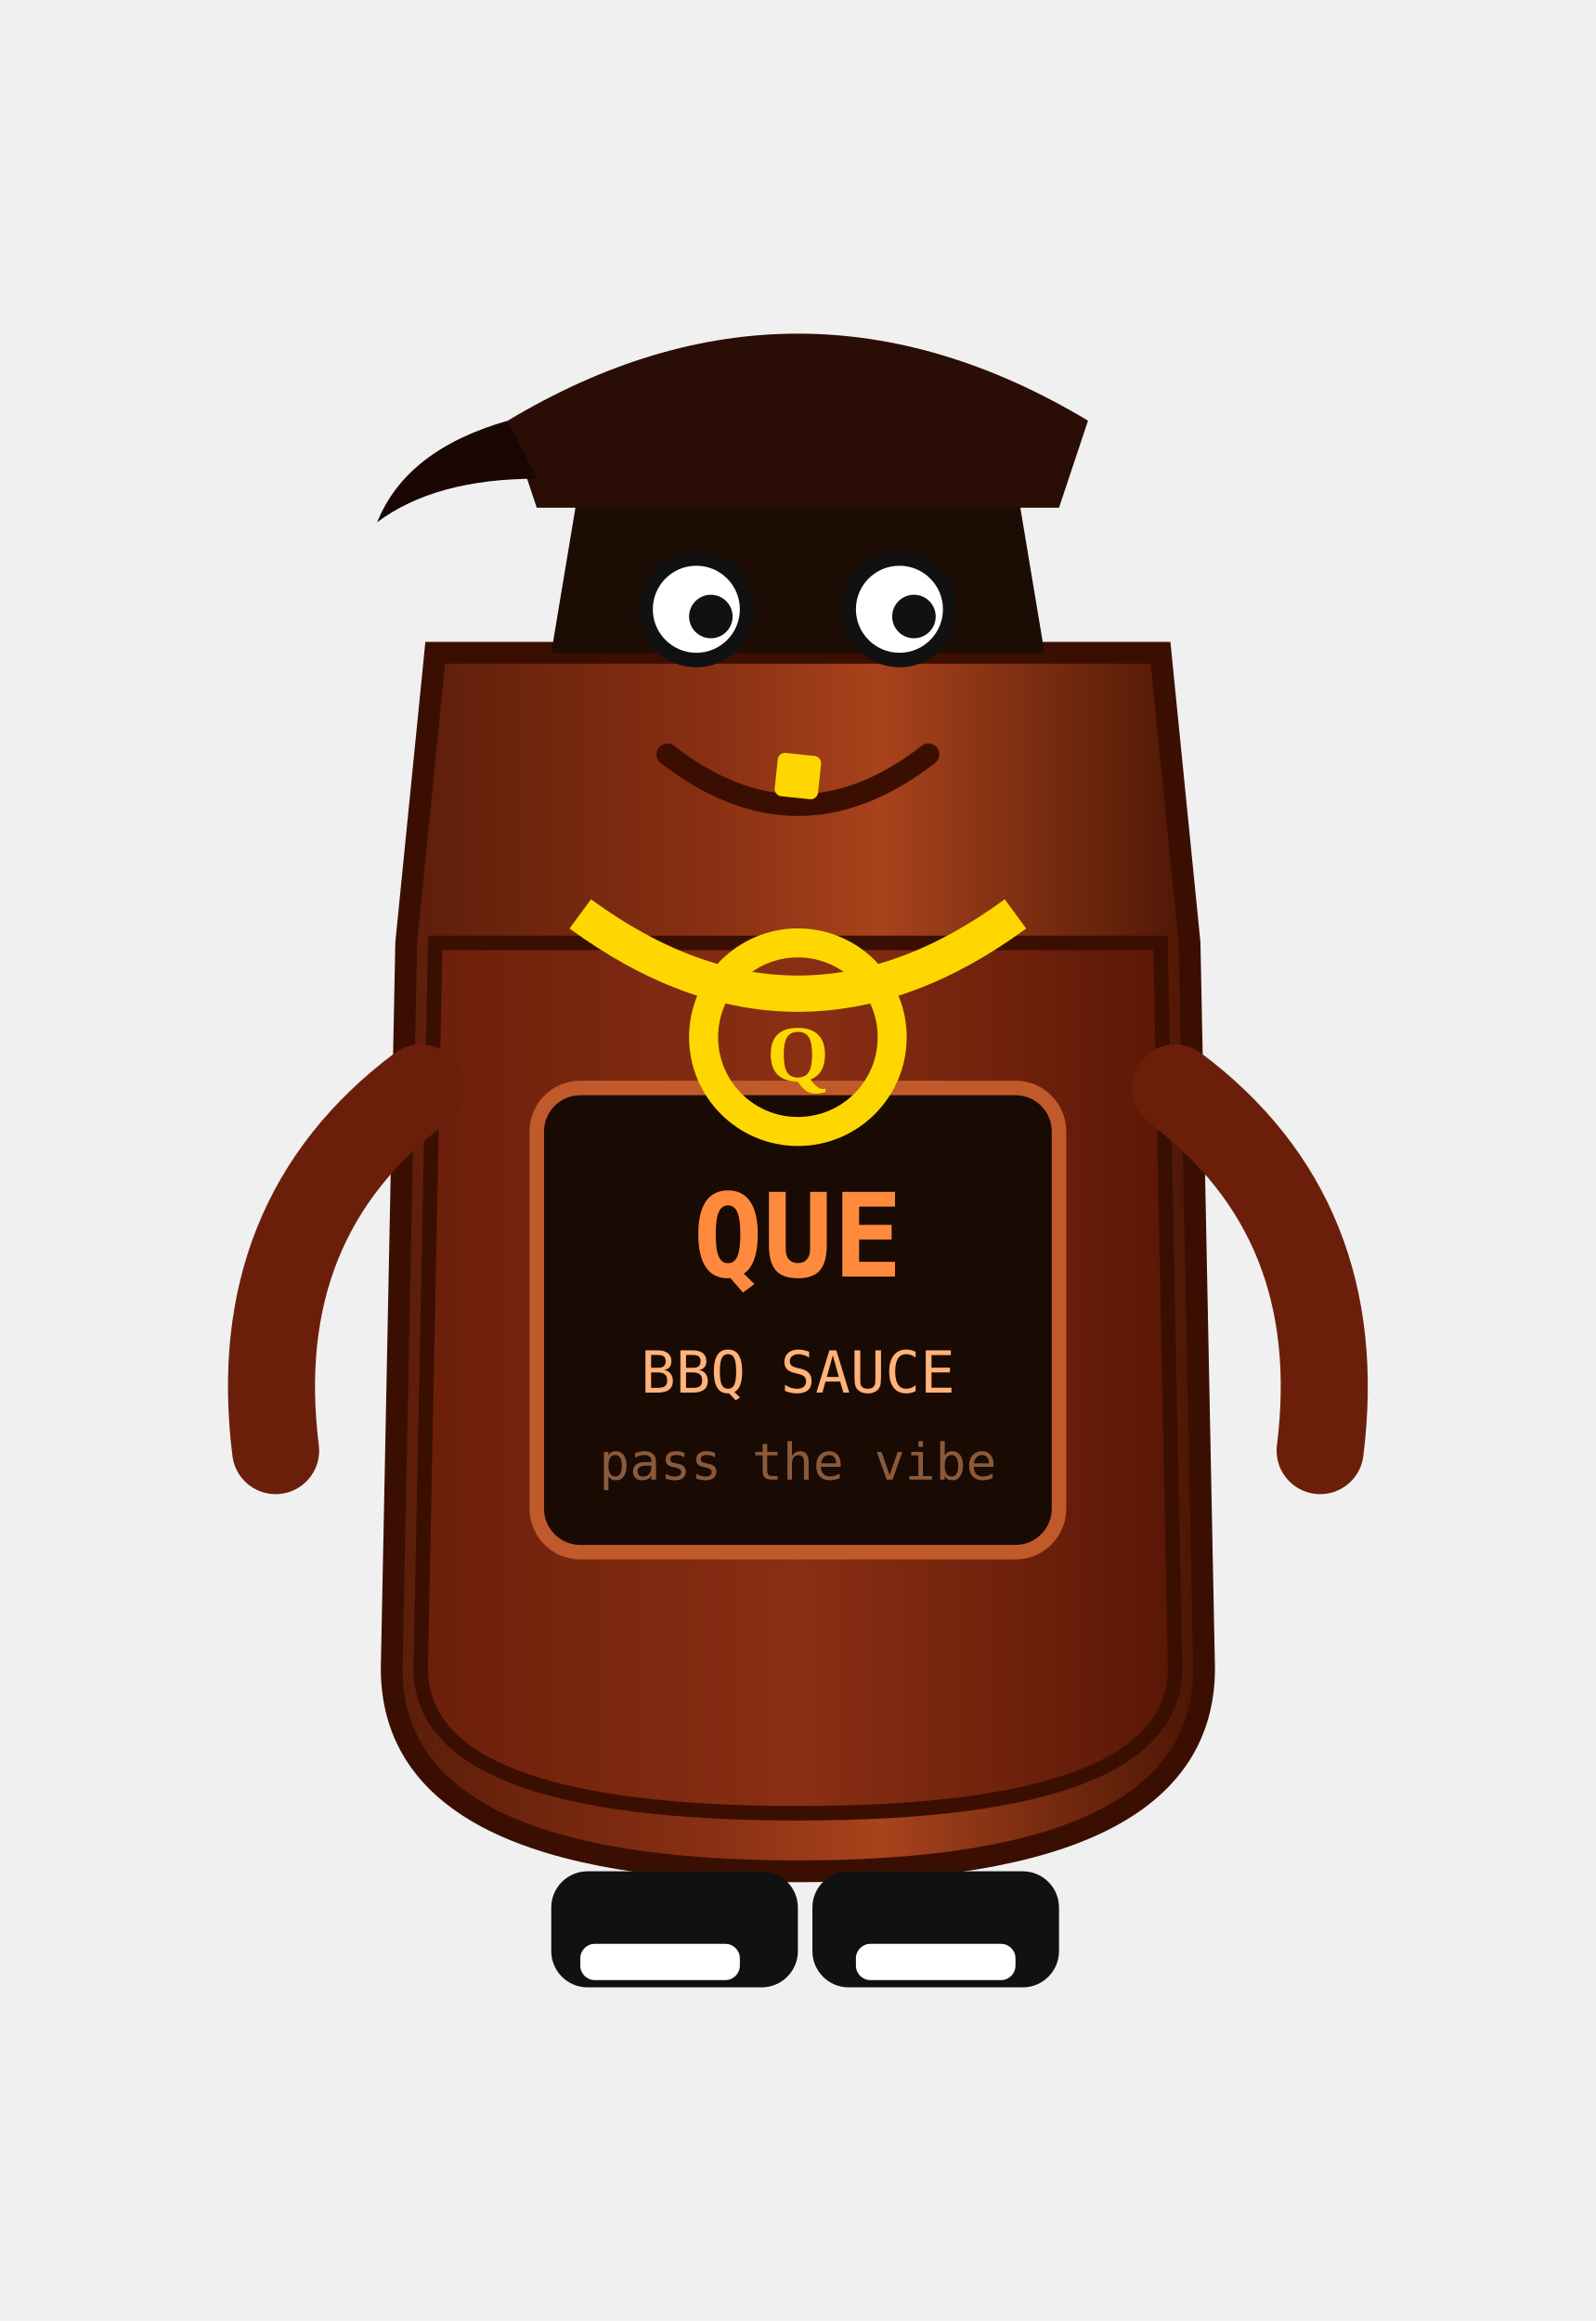
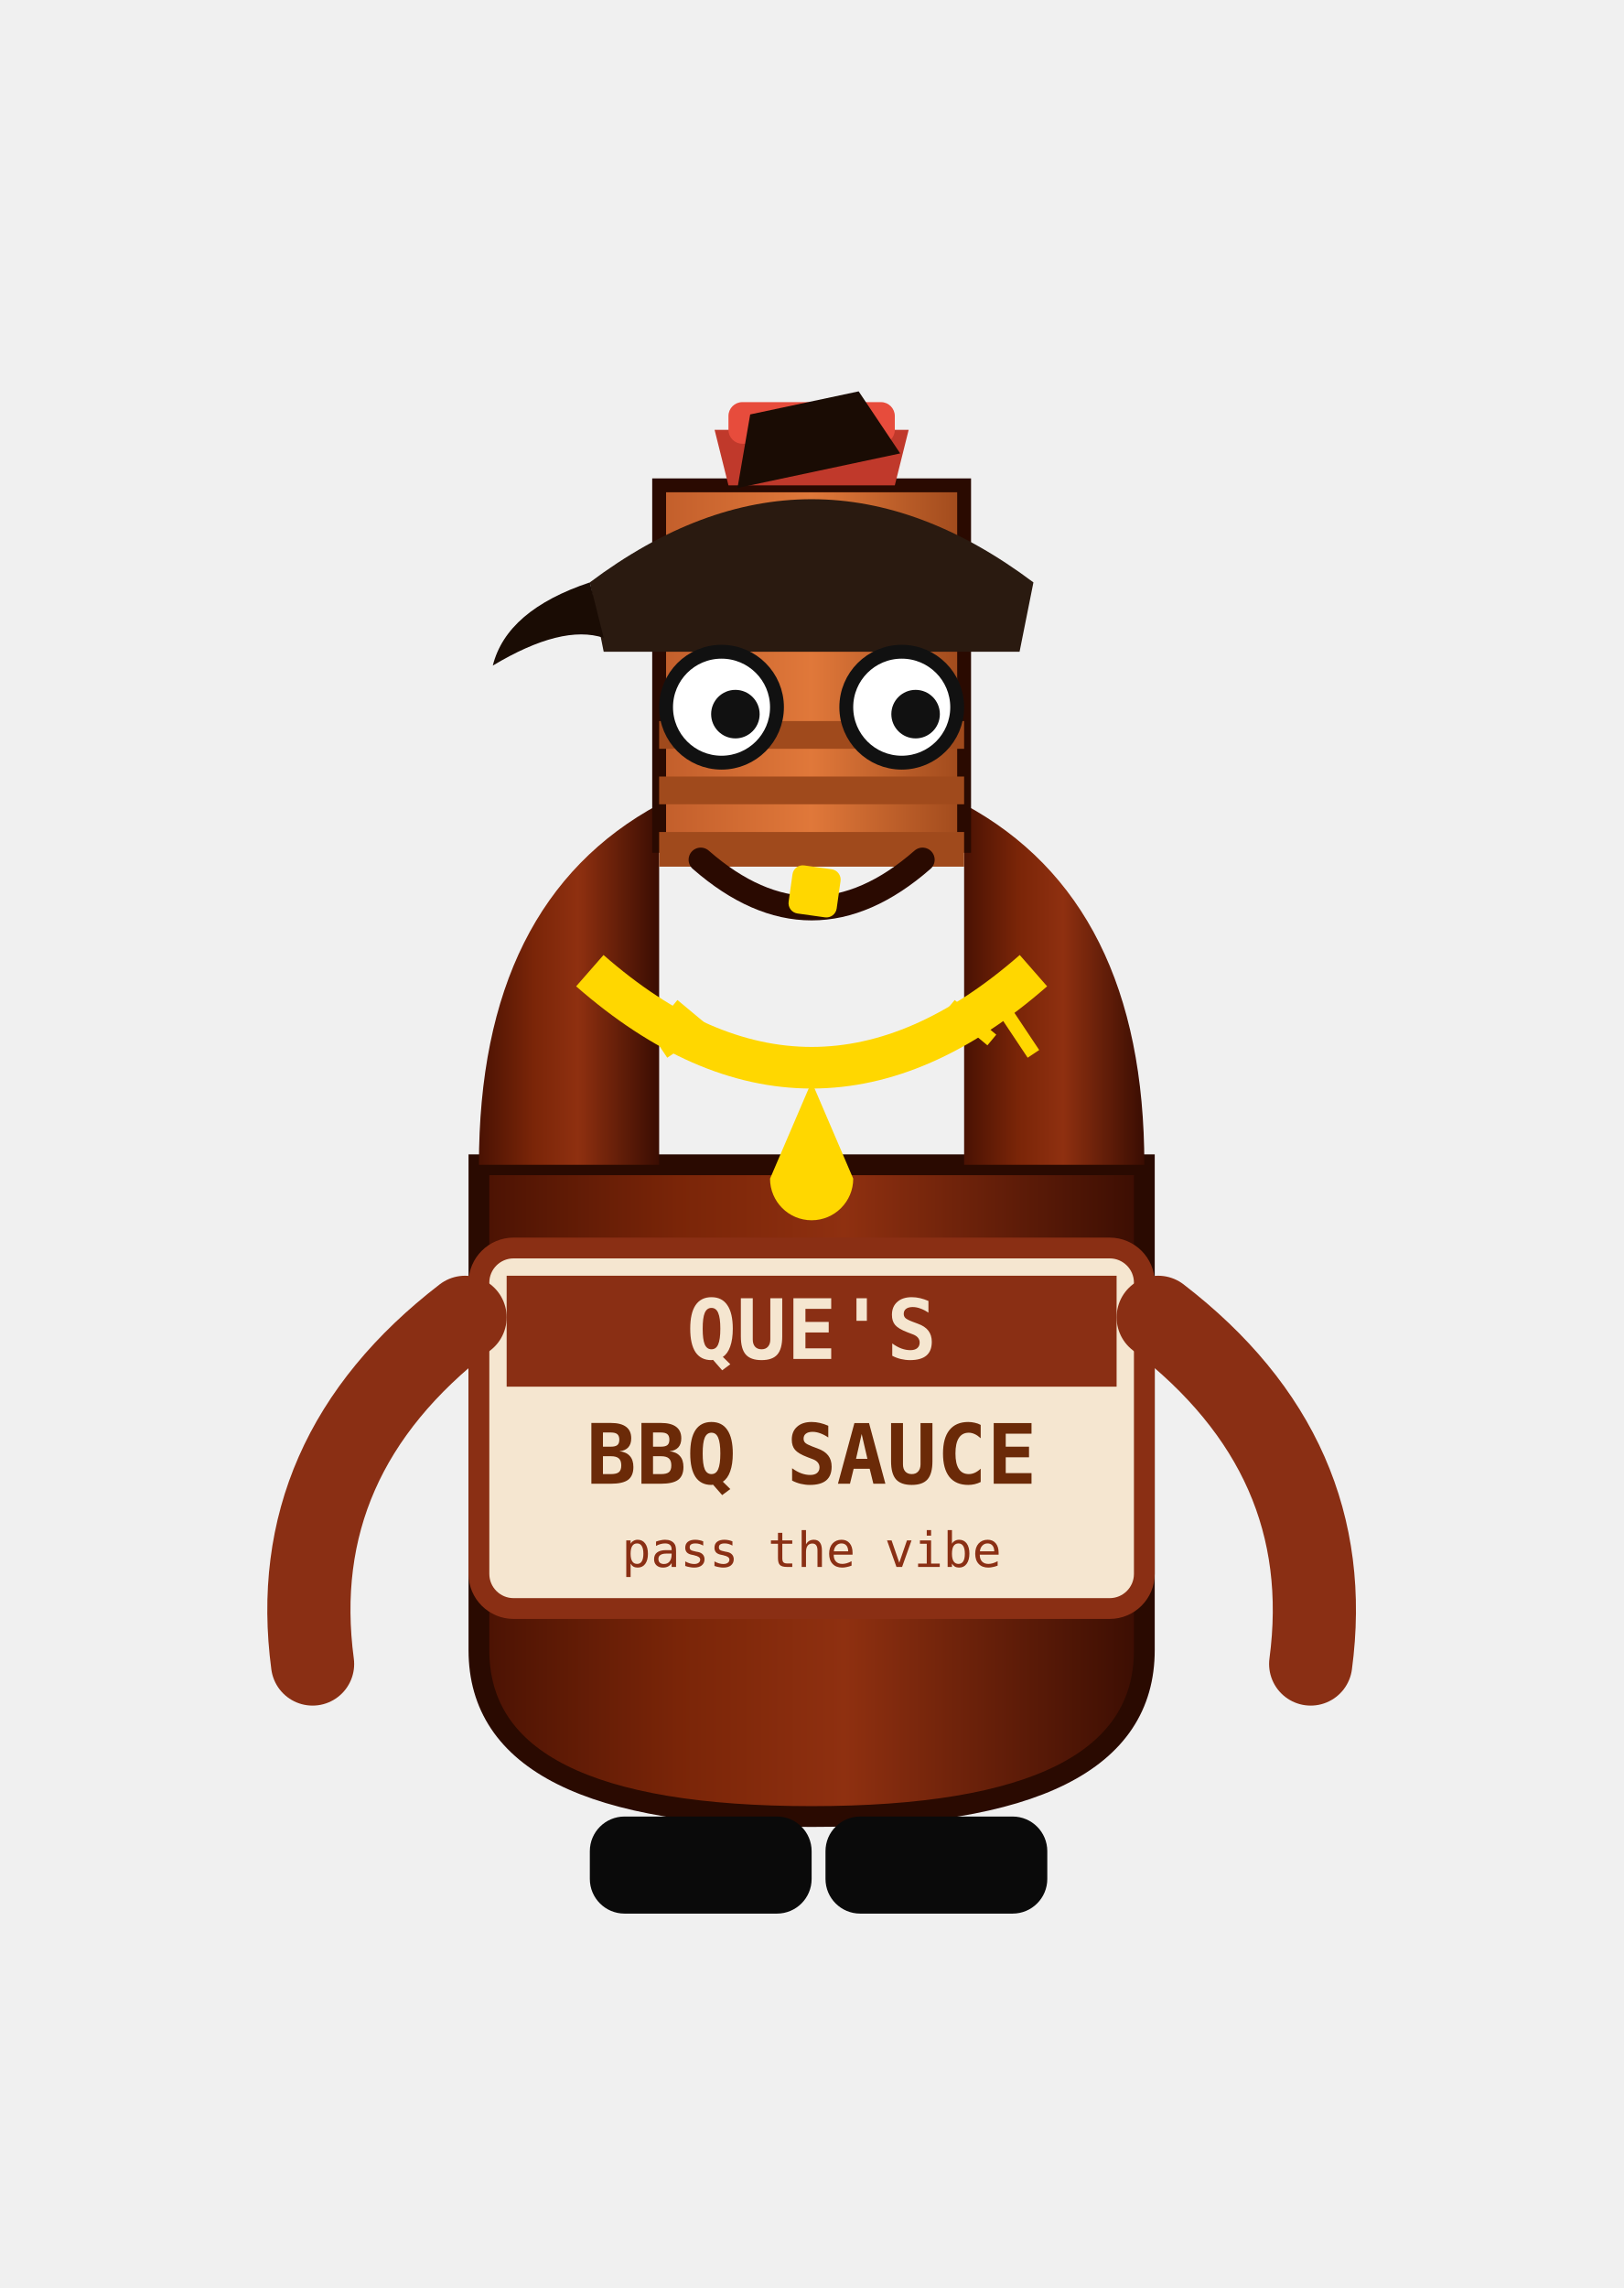
- <svg xmlns="http://www.w3.org/2000/svg" viewBox="0 0 220 320" width="220" height="320">
+ <svg xmlns="http://www.w3.org/2000/svg" id="queSvg" viewBox="0 0 220 330" width="220" height="310">
  <defs>
    <linearGradient id="queGlass" x1="0" y1="0" x2="1" y2="0">
-       <stop offset="0" stop-color="#5a1d0a" />
-       <stop offset="0.4" stop-color="#8a3013" />
-       <stop offset="0.6" stop-color="#a8431c" />
-       <stop offset="1" stop-color="#4a1505" />
+       <stop offset="0" stop-color="#4a1203" />
+       <stop offset="0.3" stop-color="#7a2508" />
+       <stop offset="0.55" stop-color="#8f3010" />
+       <stop offset="1" stop-color="#3a0d02" />
    </linearGradient>
-     <linearGradient id="queJacket" x1="0" y1="0" x2="1" y2="0">
-       <stop offset="0" stop-color="#6b1f0a" />
-       <stop offset="0.5" stop-color="#8a2f14" />
-       <stop offset="1" stop-color="#5a1705" />
+     <linearGradient id="queSqueeze" x1="0" y1="0" x2="1" y2="0">
+       <stop offset="0" stop-color="#c25e2b" />
+       <stop offset="0.5" stop-color="#e0783a" />
+       <stop offset="1" stop-color="#a04a1c" />
    </linearGradient>
  </defs>
-   <path d="M60 90 L160 90 L164 130 L166 230 Q166 258 110 258 Q54 258 54 230 L56 130 Z" fill="url(#queGlass)" stroke="#3a0f02" stroke-width="3" />
-   <path d="M60 130 L160 130 L162 230 Q162 250 110 250 Q58 250 58 230 Z" fill="url(#queJacket)" stroke="#3a0f02" stroke-width="2" />
-   <rect x="74" y="150" width="72" height="64" rx="6" fill="#1a0a04" stroke="#c05a2b" stroke-width="2" />
-   <text x="110" y="176" text-anchor="middle" font-family="monospace" font-size="16" font-weight="bold" fill="#ff8a3d">QUE</text>
-   <text x="110" y="192" text-anchor="middle" font-family="monospace" font-size="8" fill="#ffb37a">BBQ SAUCE</text>
-   <text x="110" y="204" text-anchor="middle" font-family="monospace" font-size="7" fill="#8a5a3a">pass the vibe</text>
-   <path d="M80 126 Q110 148 140 126" stroke="#ffd700" stroke-width="5" fill="none" />
-   <circle cx="110" cy="143" r="13" fill="none" stroke="#ffd700" stroke-width="4" />
-   <text x="110" y="149" text-anchor="middle" font-size="11" font-weight="bold" fill="#ffd700">Q</text>
-   <path d="M80 66 L140 66 L144 90 L76 90 Z" fill="#1c0c04" />
+   <path d="M62 168 L158 168 L158 238 Q158 262 110 262 Q62 262 62 238 Z" fill="url(#queGlass)" stroke="#2a0a01" stroke-width="3" />
+   <path d="M62 168 Q62 130 88 116 L88 168 Z" fill="url(#queGlass)" />
+   <path d="M158 168 Q158 130 132 116 L132 168 Z" fill="url(#queGlass)" />
+   <rect x="88" y="70" width="44" height="52" fill="url(#queSqueeze)" stroke="#2a0a01" stroke-width="2" />
+   <g id="queRidges">
+     <rect x="88" y="120" width="44" height="5" fill="#a04a1c" />
+     <rect x="88" y="112" width="44" height="4" fill="#a04a1c" />
+     <rect x="88" y="104" width="44" height="4" fill="#a04a1c" />
+   </g>
+   <path d="M96 62 L124 62 L122 70 L98 70 Z" fill="#c0392b" />
+   <rect x="98" y="58" width="24" height="6" rx="2" fill="#e74c3c" />
+   <g>
+     <rect x="62" y="180" width="96" height="52" rx="5" fill="#f5e6d0" stroke="#8a2f14" stroke-width="3" />
+     <rect x="66" y="184" width="88" height="16" fill="#8a2f14" />
+     <text x="110" y="196" text-anchor="middle" font-family="monospace" font-size="12" font-weight="bold" fill="#f5e6d0">QUE'S</text>
+     <text x="110" y="214" text-anchor="middle" font-family="monospace" font-size="12" font-weight="bold" fill="#6b2a08">BBQ SAUCE</text>
+     <text x="110" y="226" text-anchor="middle" font-family="monospace" font-size="7" fill="#8a2f14">pass the vibe</text>
+   </g>
+   <g id="queChain">
+     <path d="M78 140 Q110 168 142 140" stroke="#ffd700" stroke-width="6" fill="none" />
+     <path d="M84 143 L90 152 M90 145 L96 150 M136 143 L142 152 M130 145 L136 150" stroke="#ffd700" stroke-width="2" />
+     <path d="M110 156 l-6 14 a6 6 0 0 0 12 0 Z" fill="#ffd700" />
+   </g>
  <g id="queCap">
-     <path d="M70 58 Q110 34 150 58 L146 70 L74 70 Z" fill="#2a0d04" />
-     <path d="M70 58 Q56 62 52 72 Q60 66 74 66 Z" fill="#1a0602" />
+     <path d="M78 84 Q110 60 142 84 L140 94 L80 94 Z" fill="#2a1a10" />
+     <path d="M78 84 Q66 88 64 96 Q74 90 80 92 Z" fill="#1a0c04" />
+     <path d="M98 68 L122 68 L118 58 L102 58 Z" fill="#1a0c04" transform="rotate(-12 110 63)" />
  </g>
  <g id="queEyes">
-     <circle cx="96" cy="84" r="7" fill="#fff" stroke="#111" stroke-width="2" />
-     <circle cx="124" cy="84" r="7" fill="#fff" stroke="#111" stroke-width="2" />
-     <circle cx="98" cy="85" r="3" fill="#111" />
-     <circle cx="126" cy="85" r="3" fill="#111" />
+     <circle cx="97" cy="102" r="8" fill="#fff" stroke="#111" stroke-width="2" />
+     <circle cx="123" cy="102" r="8" fill="#fff" stroke="#111" stroke-width="2" />
+     <circle cx="99" cy="103" r="3.5" fill="#111" />
+     <circle cx="125" cy="103" r="3.5" fill="#111" />
  </g>
  <g id="queMouth">
-     <path d="M92 104 Q110 118 128 104" stroke="#3a0f02" stroke-width="3" fill="none" stroke-linecap="round" />
-     <rect x="107" y="104" width="6" height="6" rx="1" fill="#ffd700" transform="rotate(6 110 107)" />
+     <path d="M94 124 Q110 138 126 124" stroke="#2a0a01" stroke-width="3.5" fill="none" stroke-linecap="round" />
+     <rect x="107" y="125" width="7" height="7" rx="1.5" fill="#ffd700" transform="rotate(8 110 128)" />
  </g>
  <g id="queArmL">
-     <path d="M58 150 Q34 168 38 200" stroke="#6b1f0a" stroke-width="12" stroke-linecap="round" fill="none" />
+     <path d="M60 190 Q34 210 38 240" stroke="#8a2f14" stroke-width="12" stroke-linecap="round" fill="none" />
  </g>
  <g id="queArmR">
-     <path d="M162 150 Q186 168 182 200" stroke="#6b1f0a" stroke-width="12" stroke-linecap="round" fill="none" />
+     <path d="M160 190 Q186 210 182 240" stroke="#8a2f14" stroke-width="12" stroke-linecap="round" fill="none" />
  </g>
-   <rect x="76" y="258" width="34" height="16" rx="5" fill="#111" />
-   <rect x="112" y="258" width="34" height="16" rx="5" fill="#111" />
-   <rect x="80" y="268" width="22" height="5" rx="2" fill="#fff" />
-   <rect x="118" y="268" width="22" height="5" rx="2" fill="#fff" />
+   <rect x="78" y="262" width="32" height="14" rx="5" fill="#0a0a0a" />
+   <rect x="112" y="262" width="32" height="14" rx="5" fill="#0a0a0a" />
</svg>
